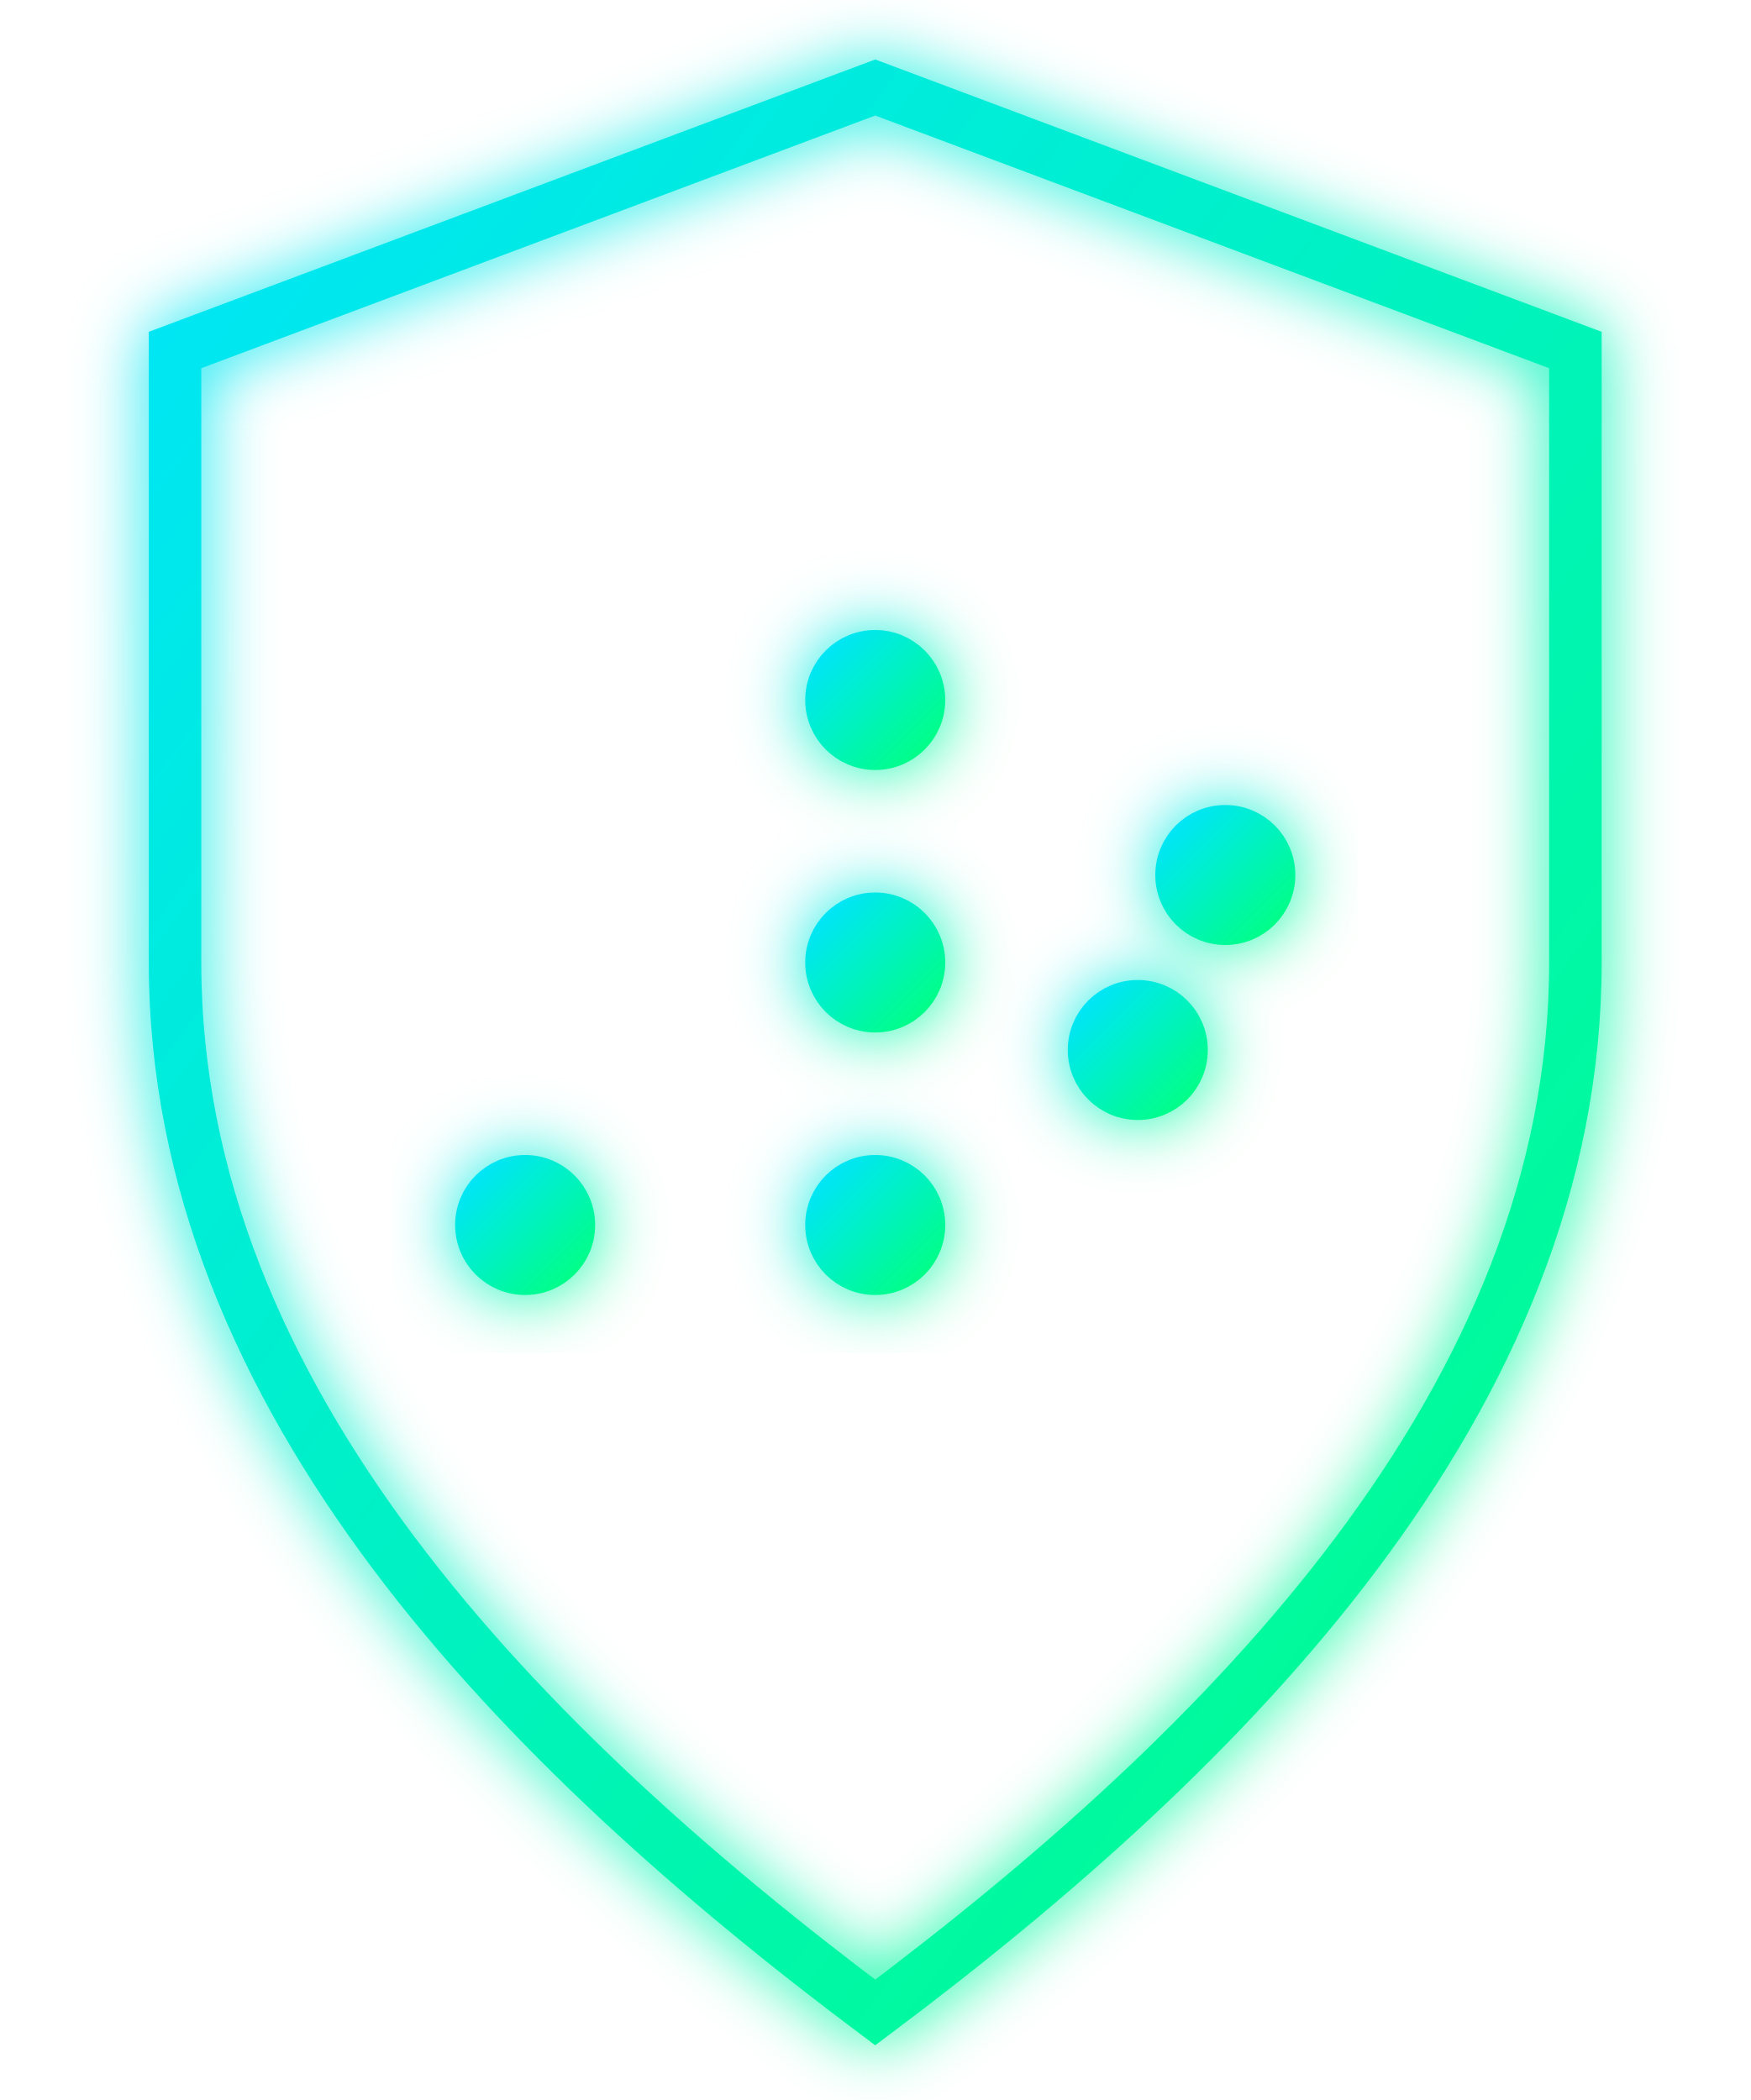
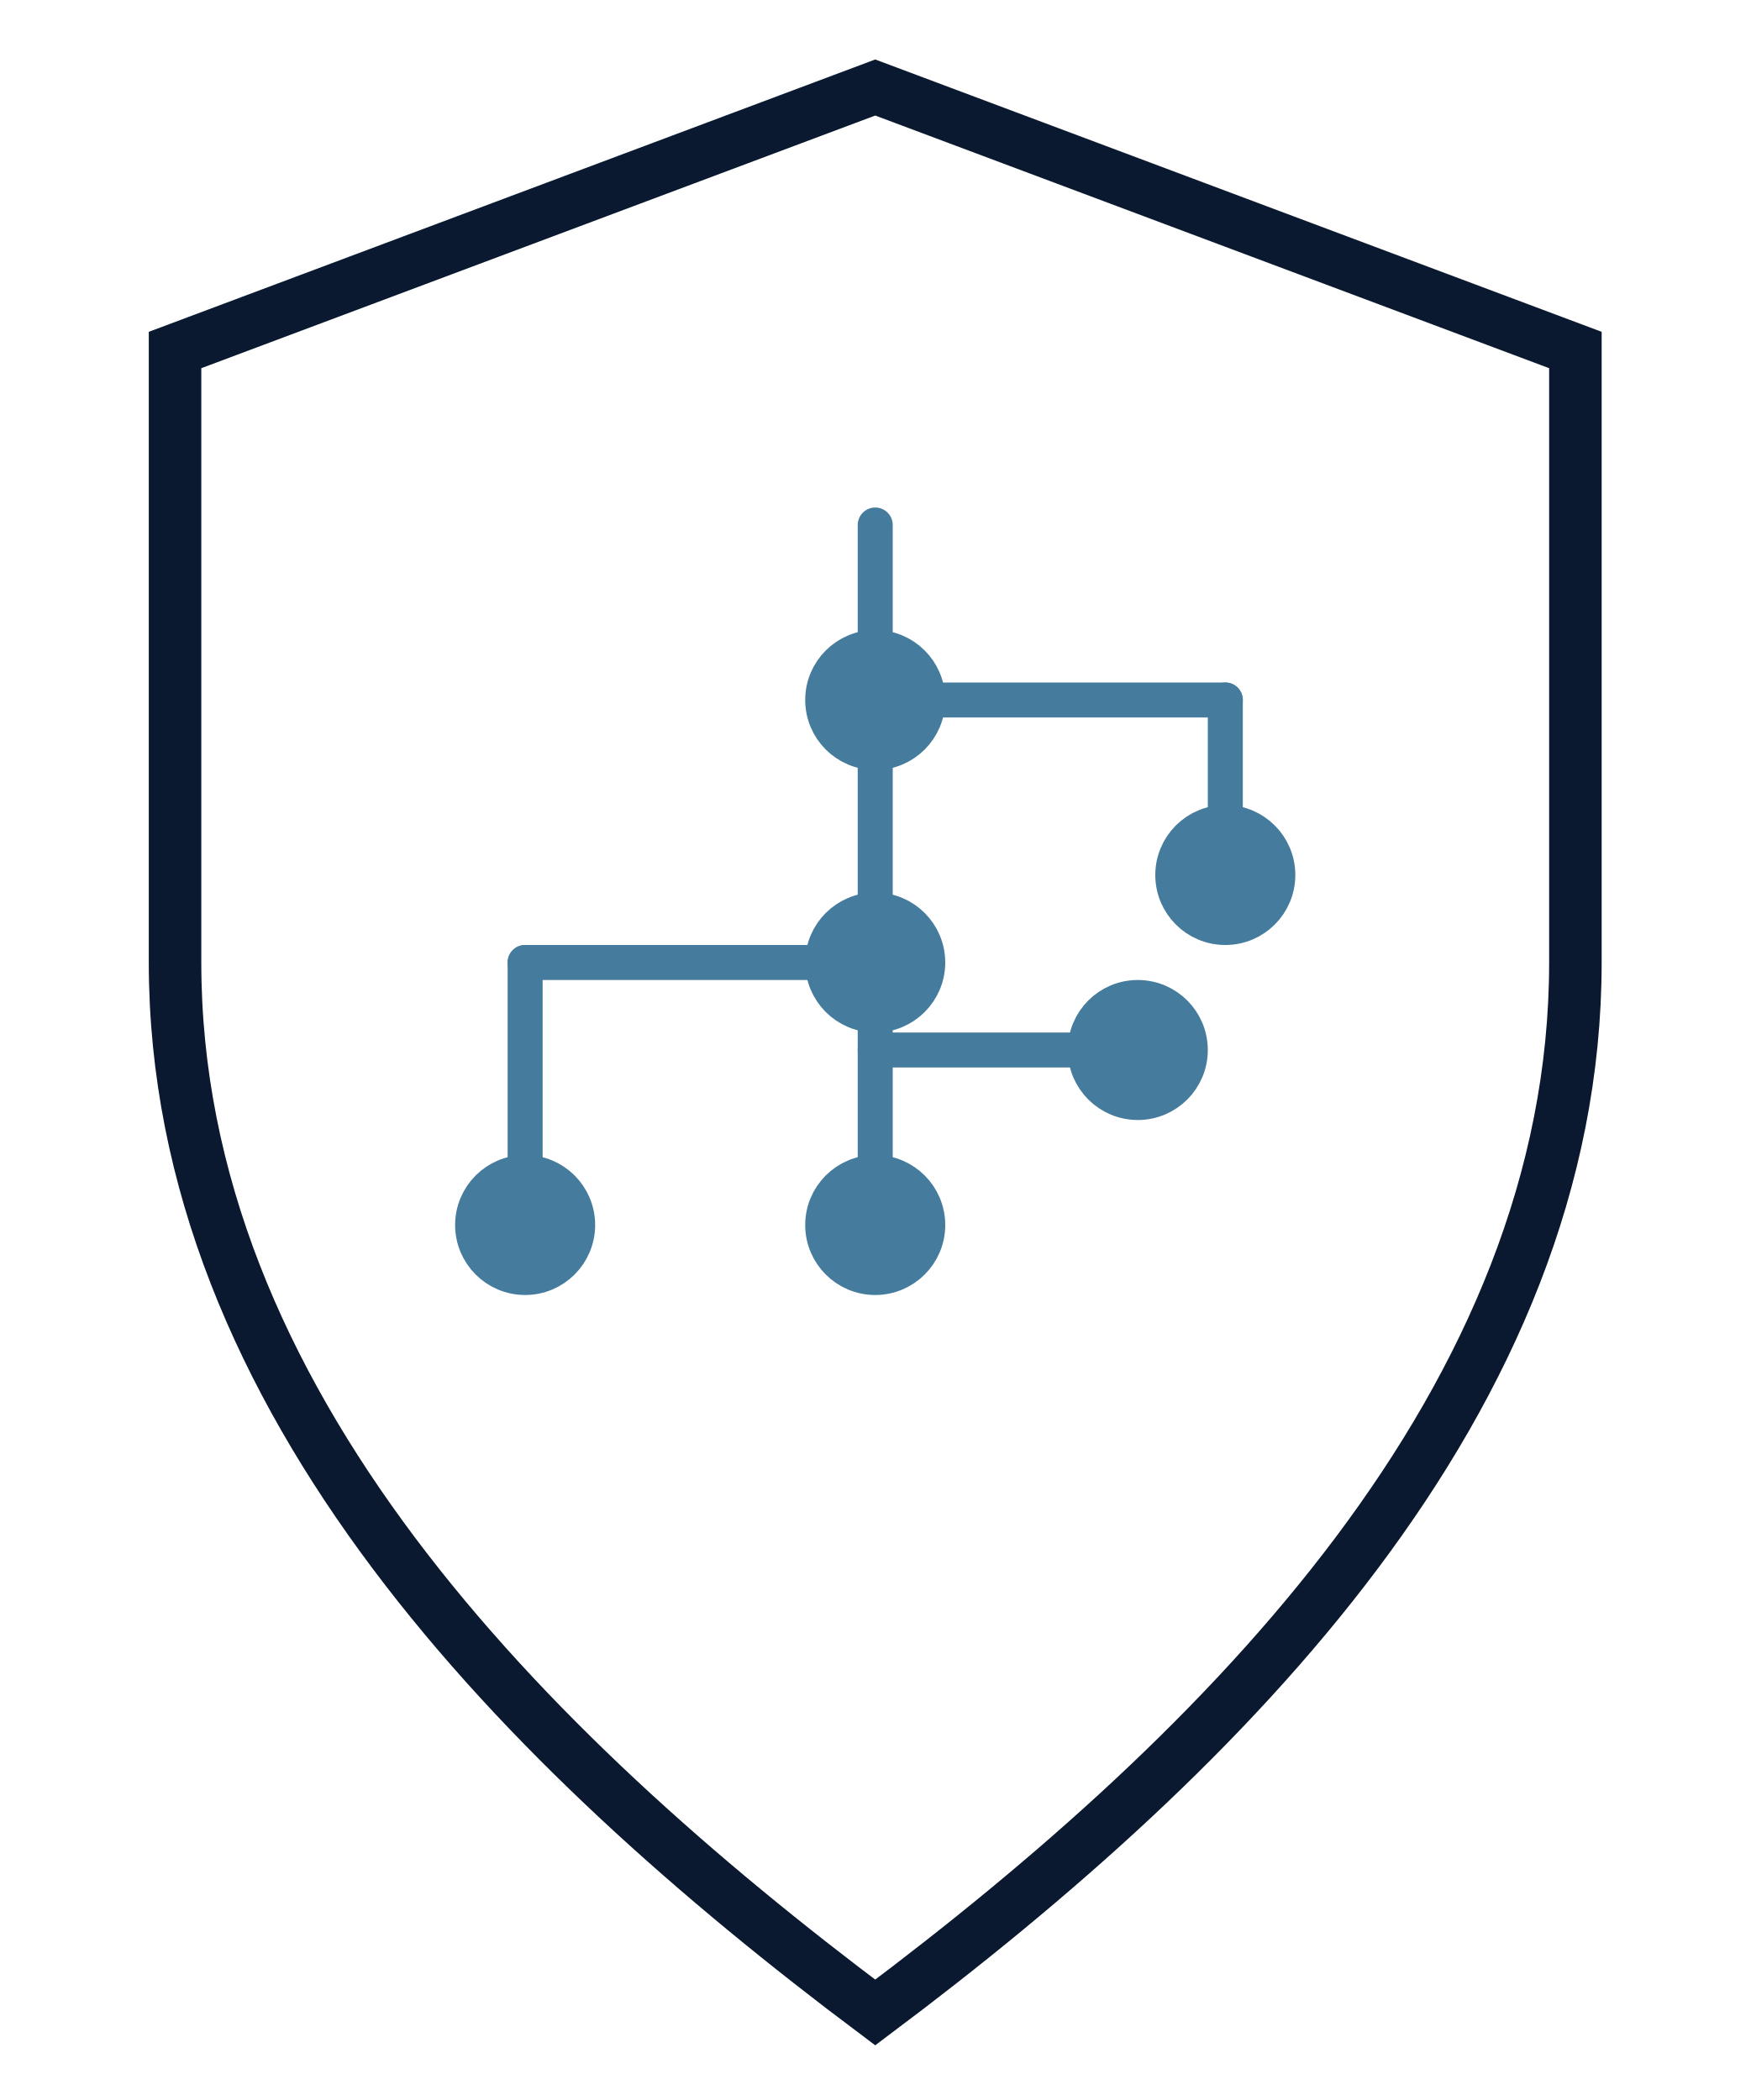
<svg xmlns="http://www.w3.org/2000/svg" viewBox="0 0 100 120" fill="none">
-   <defs>
-     <linearGradient id="brandGradient" x1="0%" y1="0%" x2="100%" y2="100%">
-       <stop offset="0%" stop-color="#00E5FA" />
-       <stop offset="100%" stop-color="#00FF85" />
-     </linearGradient>
-     <filter id="glow">
-       <feGaussianBlur stdDeviation="2" result="coloredBlur" />
-       <feMerge>
-         <feMergeNode in="coloredBlur" />
-         <feMergeNode in="SourceGraphic" />
-       </feMerge>
-     </filter>
-   </defs>
-   <path d="M50 5 L90 20 L90 55 C90 80 70 100 50 115 C30 100 10 80 10 55 L10 20 Z" stroke="url(#brandGradient)" stroke-width="3" fill="none" filter="url(#glow)" />
-   <g stroke="url(#brandGradient)" stroke-width="2" stroke-linecap="round" filter="url(#glow)">
+   <path d="M50 5 L90 20 L90 55 C90 80 70 100 50 115 C30 100 10 80 10 55 L10 20 Z" stroke="#0A192F" stroke-width="3" fill="none" />
+   <g stroke="#457B9D" stroke-width="2" stroke-linecap="round">
    <line x1="50" y1="30" x2="50" y2="70" />
    <line x1="50" y1="40" x2="70" y2="40" />
    <line x1="70" y1="40" x2="70" y2="50" />
    <line x1="50" y1="55" x2="30" y2="55" />
    <line x1="30" y1="55" x2="30" y2="70" />
    <line x1="50" y1="60" x2="65" y2="60" />
-     <circle cx="50" cy="40" r="3" fill="url(#brandGradient)" />
-     <circle cx="70" cy="50" r="3" fill="url(#brandGradient)" />
-     <circle cx="50" cy="55" r="3" fill="url(#brandGradient)" />
-     <circle cx="30" cy="70" r="3" fill="url(#brandGradient)" />
-     <circle cx="65" cy="60" r="3" fill="url(#brandGradient)" />
-     <circle cx="50" cy="70" r="3" fill="url(#brandGradient)" />
+     <circle cx="50" cy="40" r="3" fill="#457B9D" />
+     <circle cx="70" cy="50" r="3" fill="#457B9D" />
+     <circle cx="50" cy="55" r="3" fill="#457B9D" />
+     <circle cx="30" cy="70" r="3" fill="#457B9D" />
+     <circle cx="65" cy="60" r="3" fill="#457B9D" />
+     <circle cx="50" cy="70" r="3" fill="#457B9D" />
  </g>
</svg>
